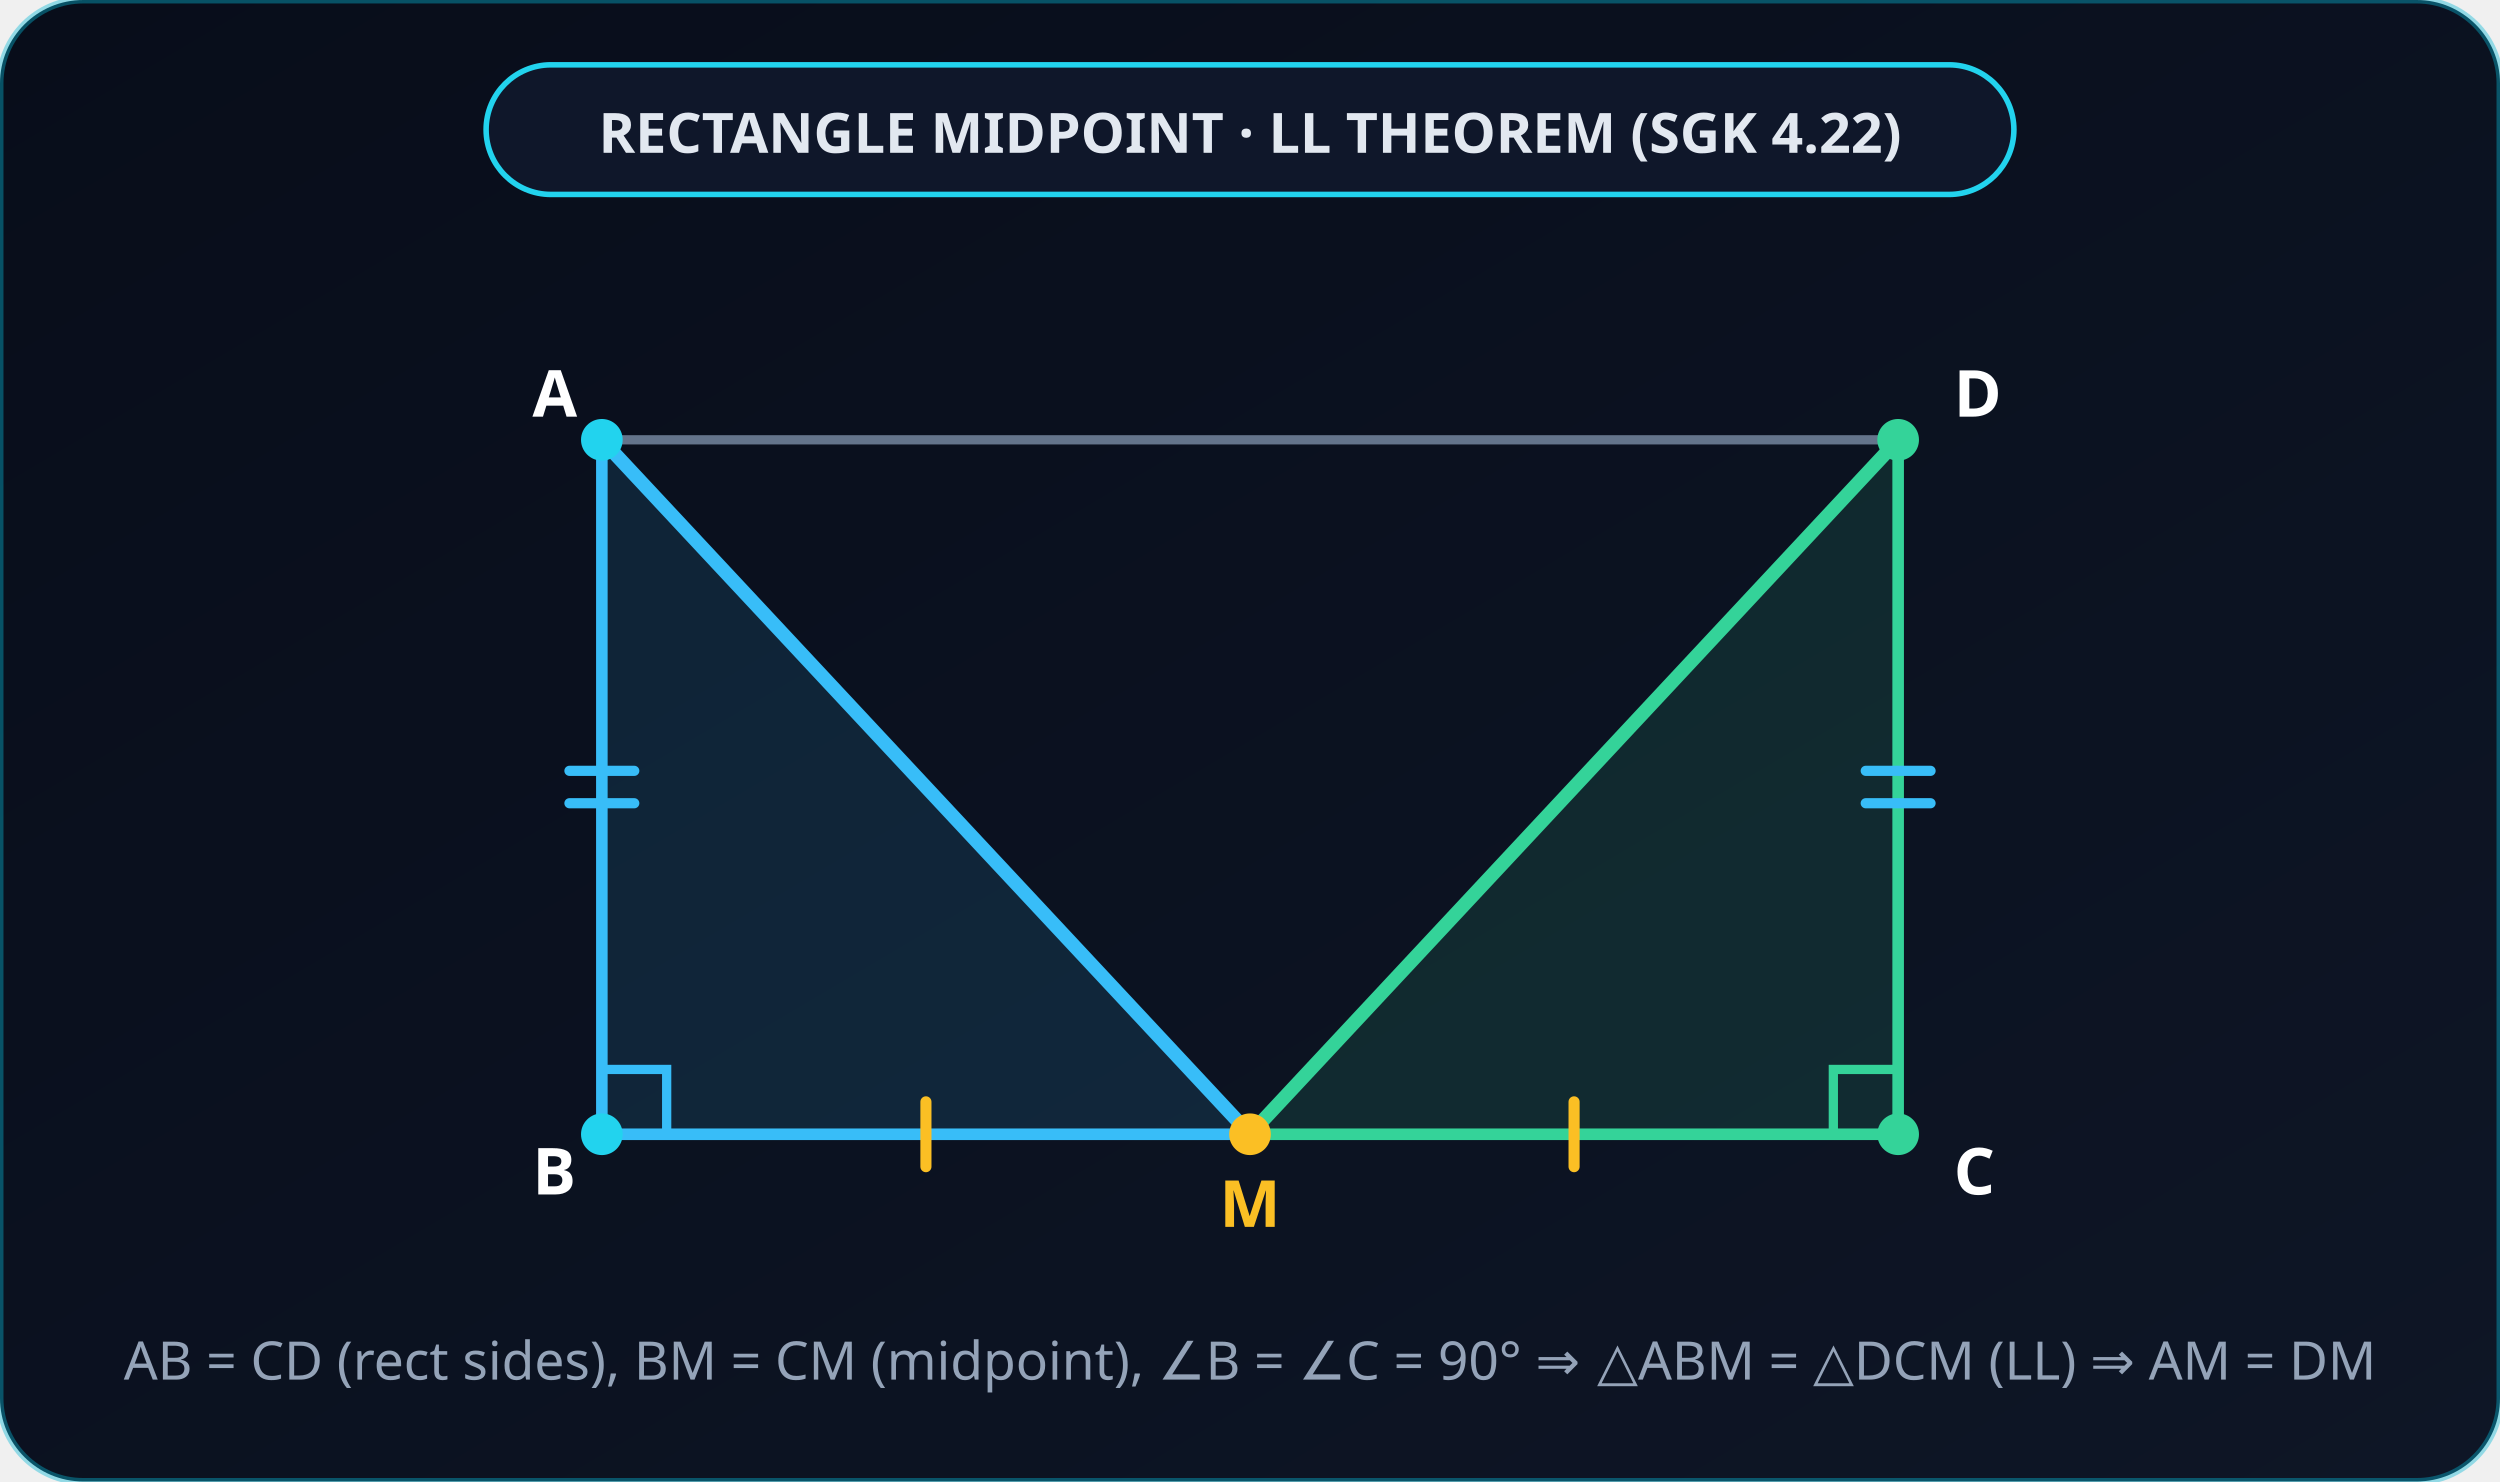
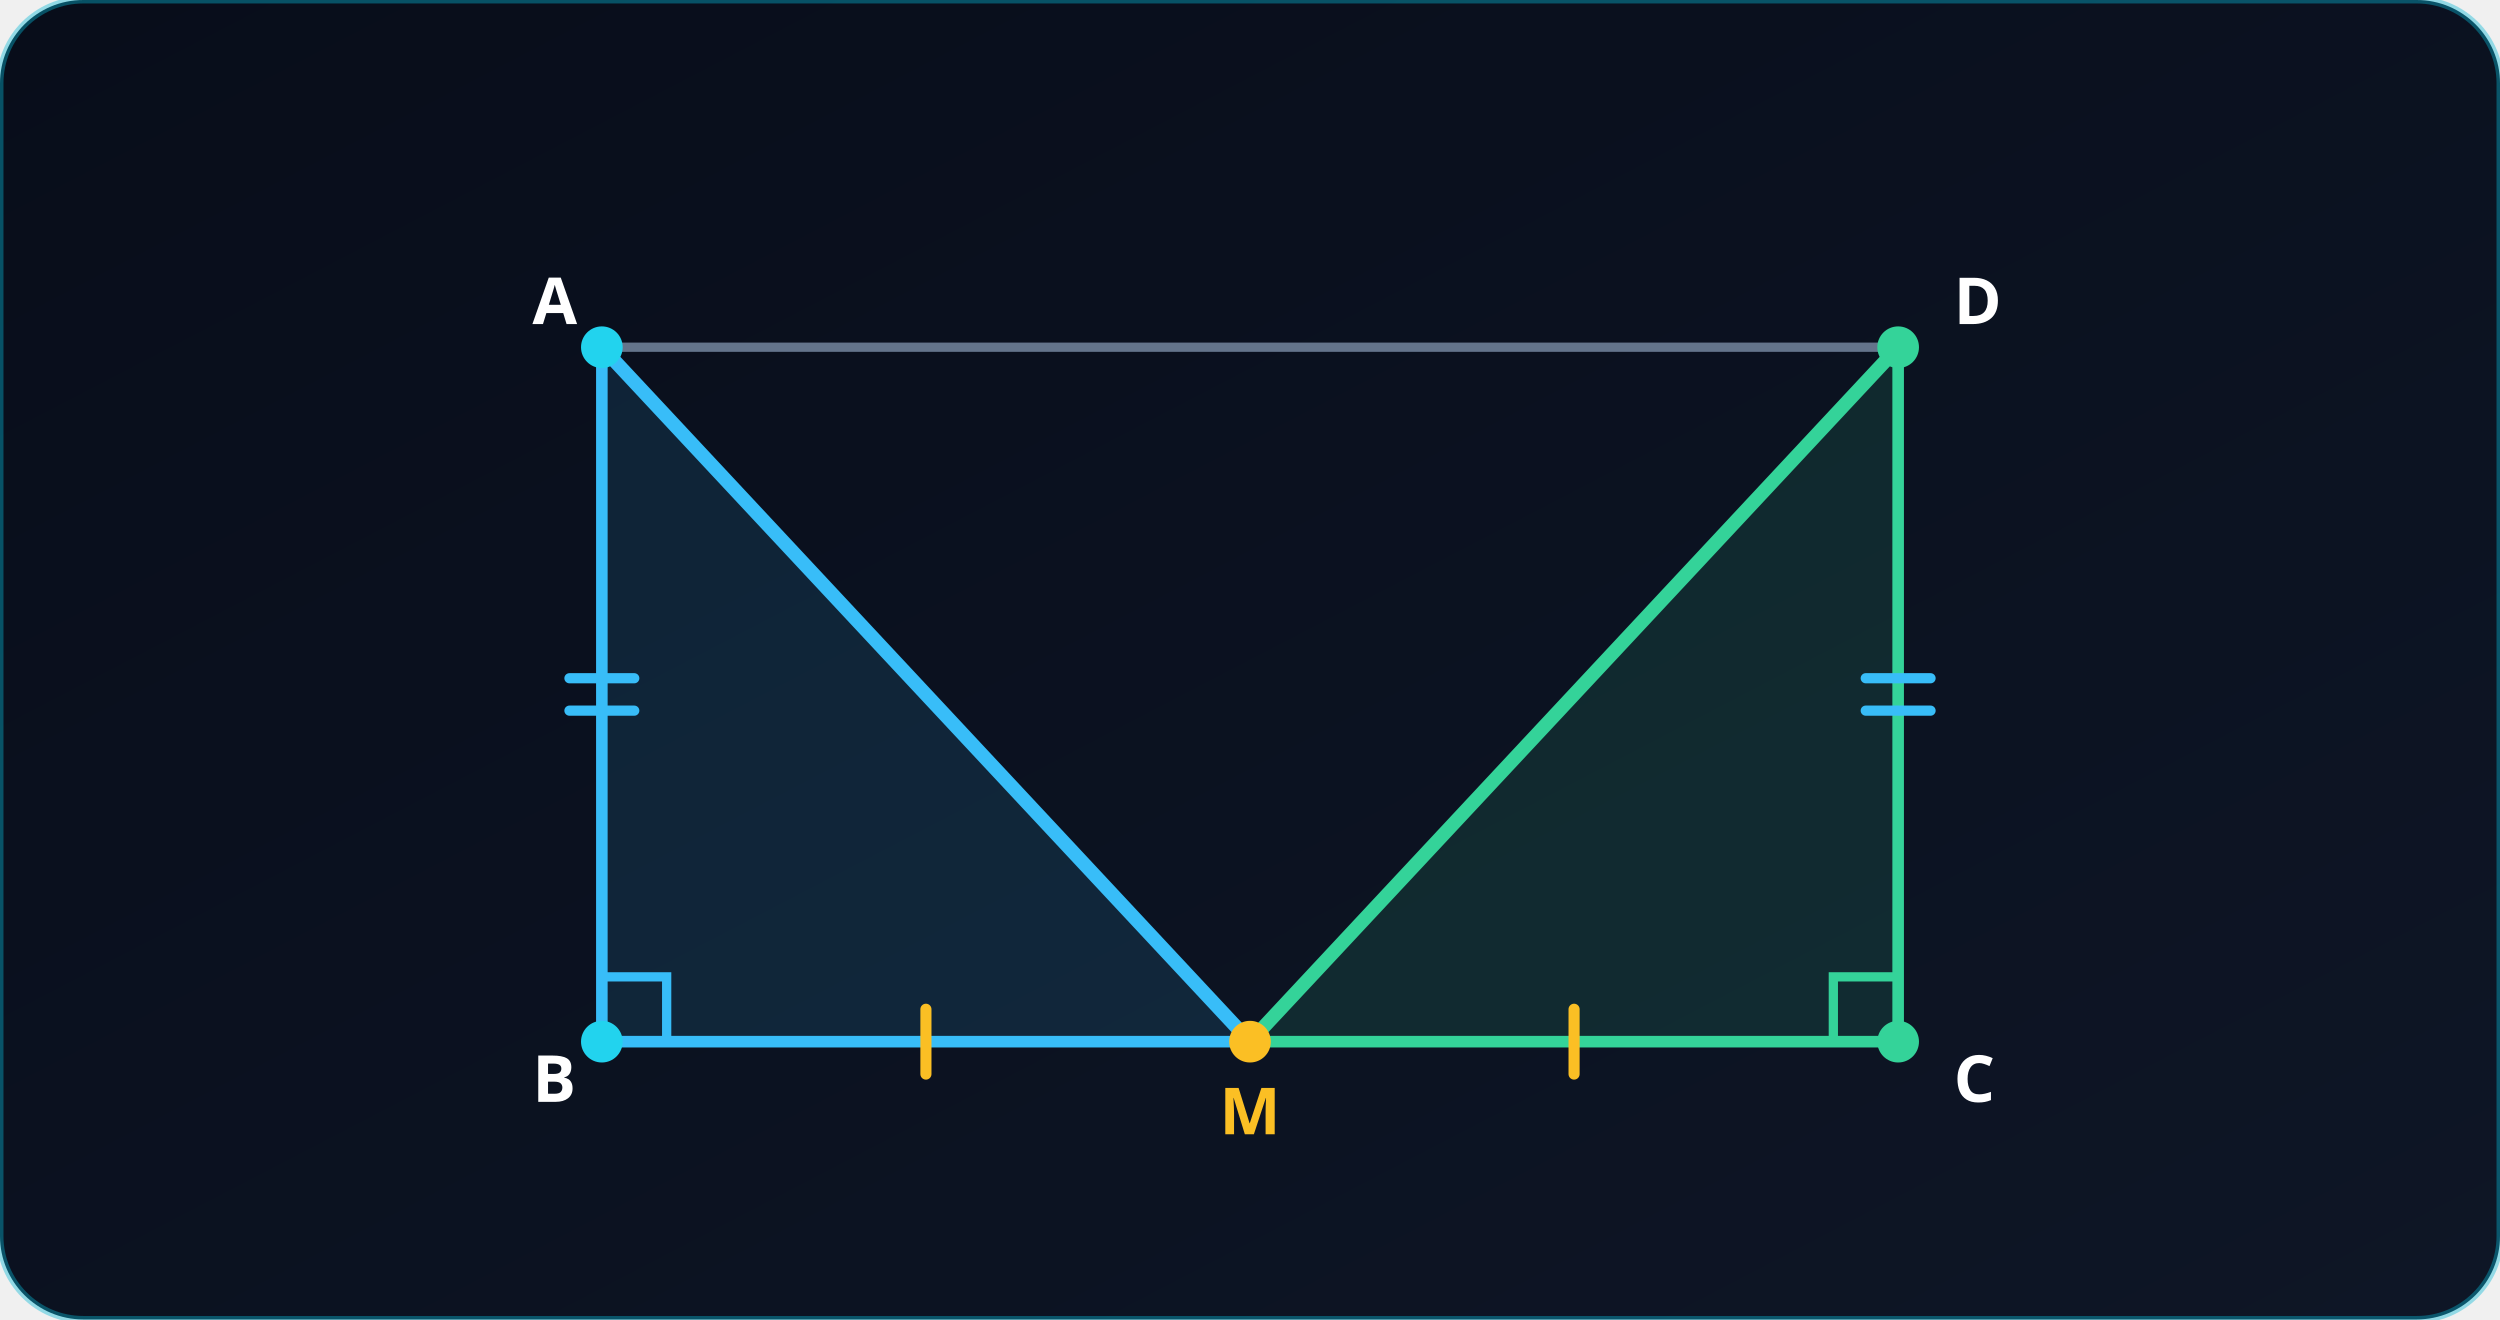
- <svg xmlns="http://www.w3.org/2000/svg" viewBox="0 0 540 320" width="100%" height="280" role="img" aria-labelledby="title desc">
+ <svg xmlns="http://www.w3.org/2000/svg" viewBox="0 0 540 285" width="100%" height="280" role="img" aria-labelledby="title desc">
  <defs>
    <linearGradient id="bgGrad" x1="0%" y1="0%" x2="100%" y2="100%">
      <stop offset="0%" stop-color="#080D1A" />
      <stop offset="100%" stop-color="#0E1626" />
    </linearGradient>
    <filter id="neonGlow" x="-20%" y="-20%" width="140%" height="140%">
      <feGaussianBlur stdDeviation="3" result="blur" />
      <feMerge>
        <feMergeNode in="blur" />
        <feMergeNode in="SourceGraphic" />
      </feMerge>
    </filter>
  </defs>
-   <rect width="540" height="320" rx="18" fill="url(#bgGrad)" stroke="#06B6D4" stroke-width="1.5" stroke-opacity="0.4" />
-   <rect x="105" y="14" width="330" height="28" rx="14" fill="#0F172A" stroke="#22D3EE" stroke-width="1.2" />
-   <text x="270" y="33" fill="#E2E8F0" font-family="system-ui" font-size="12" font-weight="bold" text-anchor="middle">RECTANGLE MIDPOINT · LL THEOREM (SGK 4.22)</text>
-   <path d="M 144.0 245.0 L 144.0 231.0 L 130.0 231.0" fill="none" stroke="#38BDF8" stroke-width="2" />
-   <path d="M 396.0 245.0 L 396.0 231.0 L 410.0 231.0" fill="none" stroke="#34D399" stroke-width="2" />
-   <rect x="130" y="95" width="280" height="150" fill="none" stroke="#64748B" stroke-width="2" />
-   <polygon points="130,95 130,245 270,245" fill="rgba(56,189,248,0.12)" stroke="#38BDF8" stroke-width="2.5" />
-   <polygon points="410,95 410,245 270,245" fill="rgba(52,211,153,0.12)" stroke="#34D399" stroke-width="2.5" />
-   <line x1="130" y1="95" x2="270" y2="245" stroke="#38BDF8" stroke-width="3" />
-   <line x1="410" y1="95" x2="270" y2="245" stroke="#34D399" stroke-width="3" />
-   <line x1="200.0" y1="238.0" x2="200.0" y2="252.0" stroke="#FBBF24" stroke-width="2.4" stroke-linecap="round" />
-   <line x1="340.0" y1="238.0" x2="340.0" y2="252.0" stroke="#FBBF24" stroke-width="2.4" stroke-linecap="round" />
-   <line x1="137.0" y1="166.5" x2="123.0" y2="166.5" stroke="#38BDF8" stroke-width="2.2" stroke-linecap="round" />
-   <line x1="137.0" y1="173.5" x2="123.0" y2="173.5" stroke="#38BDF8" stroke-width="2.2" stroke-linecap="round" />
-   <line x1="417.0" y1="166.5" x2="403.0" y2="166.5" stroke="#38BDF8" stroke-width="2.2" stroke-linecap="round" />
-   <line x1="417.0" y1="173.5" x2="403.0" y2="173.5" stroke="#38BDF8" stroke-width="2.2" stroke-linecap="round" />
-   <circle cx="130" cy="95" r="4.5" fill="#22D3EE" />
-   <text x="115" y="90" fill="#FFF" font-family="system-ui" font-size="14" font-weight="bold">A</text>
-   <circle cx="410" cy="95" r="4.5" fill="#34D399" />
-   <text x="422" y="90" fill="#FFF" font-family="system-ui" font-size="14" font-weight="bold">D</text>
-   <circle cx="130" cy="245" r="4.5" fill="#22D3EE" />
-   <text x="115" y="258" fill="#FFF" font-family="system-ui" font-size="14" font-weight="bold">B</text>
-   <circle cx="410" cy="245" r="4.5" fill="#34D399" />
-   <text x="422" y="258" fill="#FFF" font-family="system-ui" font-size="14" font-weight="bold">C</text>
-   <circle cx="270" cy="245" r="4.5" fill="#FBBF24" />
-   <text x="270" y="265" fill="#FBBF24" font-family="system-ui" font-size="14" font-weight="bold" text-anchor="middle">M</text>
-   <text x="270" y="298" fill="#94A3B8" font-family="system-ui" font-size="11.5" text-anchor="middle">AB = CD (rect sides), BM = CM (midpoint), ∠B = ∠C = 90° ⇒ △ABM = △DCM (LL) ⇒ AM = DM</text>
+   <rect width="540" height="285" rx="18" fill="url(#bgGrad)" stroke="#06B6D4" stroke-width="1.5" stroke-opacity="0.4" />
+   <g transform="translate(0, -20)">
+     <path d="M 144.0 245.0 L 144.0 231.0 L 130.0 231.0" fill="none" stroke="#38BDF8" stroke-width="2" />
+     <path d="M 396.0 245.0 L 396.0 231.0 L 410.0 231.0" fill="none" stroke="#34D399" stroke-width="2" />
+     <rect x="130" y="95" width="280" height="150" fill="none" stroke="#64748B" stroke-width="2" />
+     <polygon points="130,95 130,245 270,245" fill="rgba(56,189,248,0.12)" stroke="#38BDF8" stroke-width="2.5" />
+     <polygon points="410,95 410,245 270,245" fill="rgba(52,211,153,0.12)" stroke="#34D399" stroke-width="2.5" />
+     <line x1="130" y1="95" x2="270" y2="245" stroke="#38BDF8" stroke-width="3" />
+     <line x1="410" y1="95" x2="270" y2="245" stroke="#34D399" stroke-width="3" />
+     <line x1="200.0" y1="238.0" x2="200.0" y2="252.0" stroke="#FBBF24" stroke-width="2.4" stroke-linecap="round" />
+     <line x1="340.0" y1="238.0" x2="340.0" y2="252.0" stroke="#FBBF24" stroke-width="2.4" stroke-linecap="round" />
+     <line x1="137.0" y1="166.5" x2="123.0" y2="166.5" stroke="#38BDF8" stroke-width="2.2" stroke-linecap="round" />
+     <line x1="137.0" y1="173.5" x2="123.0" y2="173.5" stroke="#38BDF8" stroke-width="2.2" stroke-linecap="round" />
+     <line x1="417.0" y1="166.5" x2="403.0" y2="166.5" stroke="#38BDF8" stroke-width="2.2" stroke-linecap="round" />
+     <line x1="417.0" y1="173.5" x2="403.0" y2="173.5" stroke="#38BDF8" stroke-width="2.2" stroke-linecap="round" />
+     <circle cx="130" cy="95" r="4.5" fill="#22D3EE" />
+     <text x="115" y="90" fill="#FFF" font-family="system-ui" font-size="14" font-weight="bold">A</text>
+     <circle cx="410" cy="95" r="4.5" fill="#34D399" />
+     <text x="422" y="90" fill="#FFF" font-family="system-ui" font-size="14" font-weight="bold">D</text>
+     <circle cx="130" cy="245" r="4.5" fill="#22D3EE" />
+     <text x="115" y="258" fill="#FFF" font-family="system-ui" font-size="14" font-weight="bold">B</text>
+     <circle cx="410" cy="245" r="4.5" fill="#34D399" />
+     <text x="422" y="258" fill="#FFF" font-family="system-ui" font-size="14" font-weight="bold">C</text>
+     <circle cx="270" cy="245" r="4.5" fill="#FBBF24" />
+     <text x="270" y="265" fill="#FBBF24" font-family="system-ui" font-size="14" font-weight="bold" text-anchor="middle">M</text>
+   </g>
</svg>
